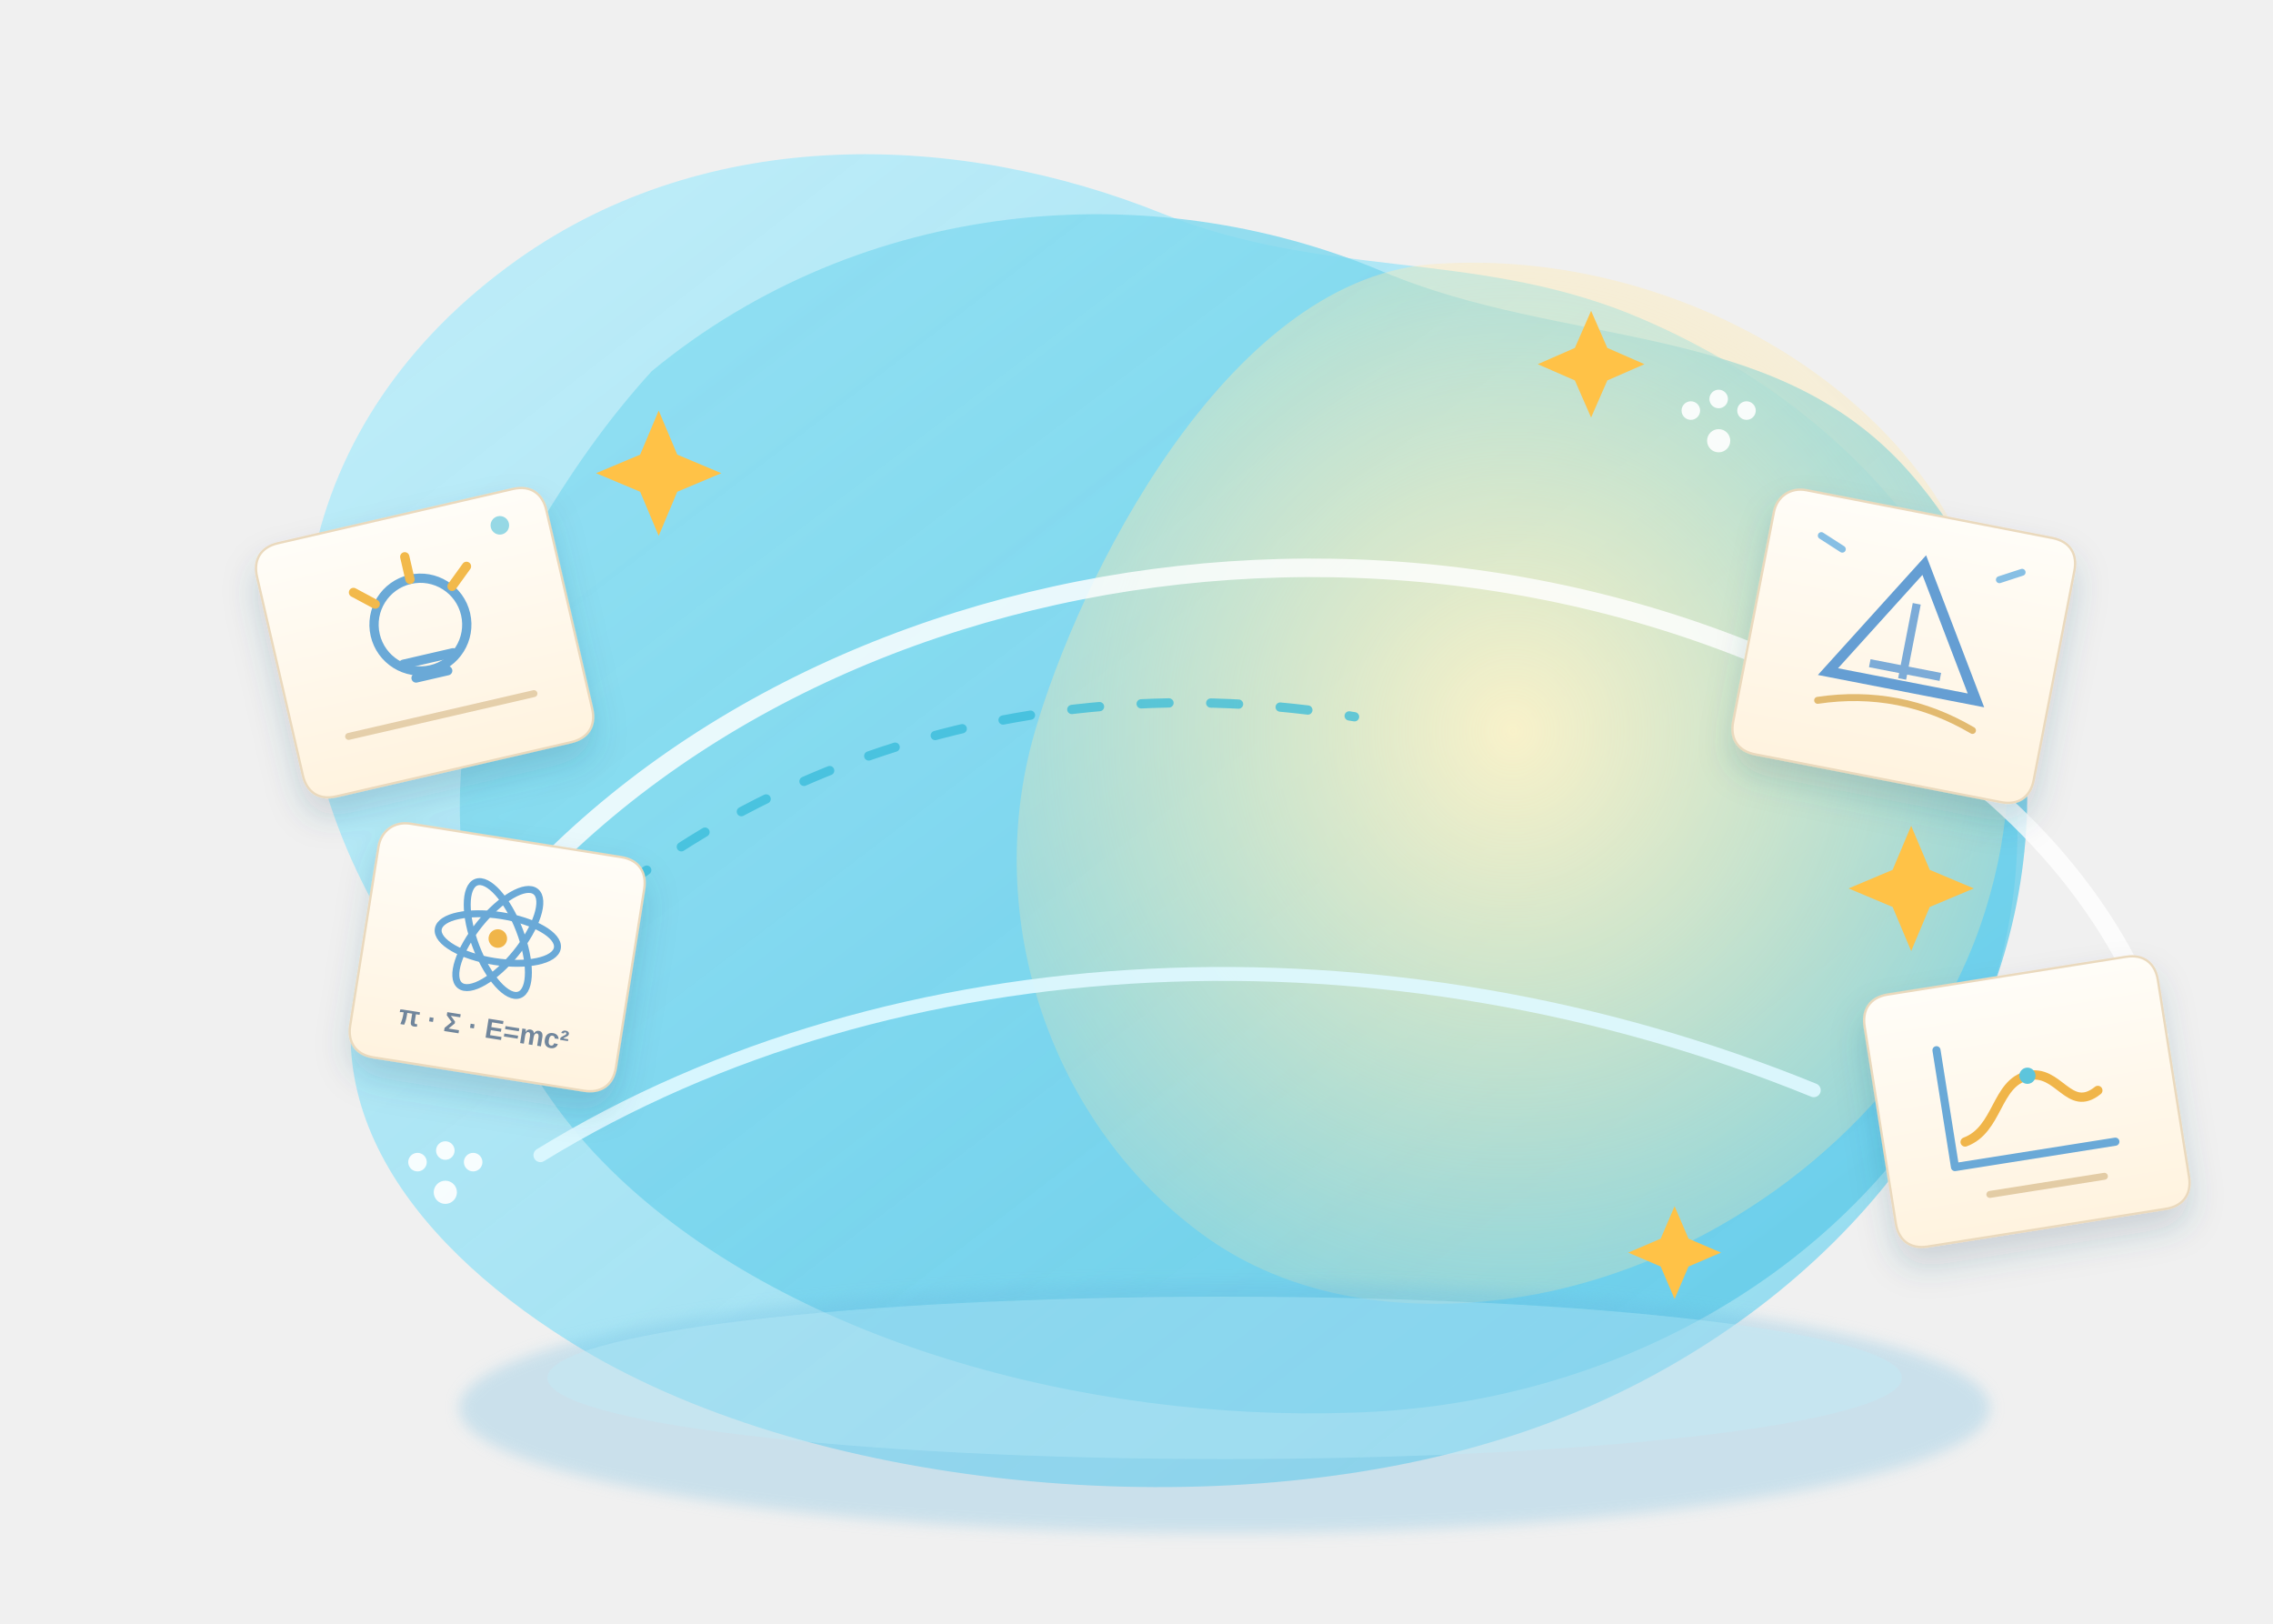
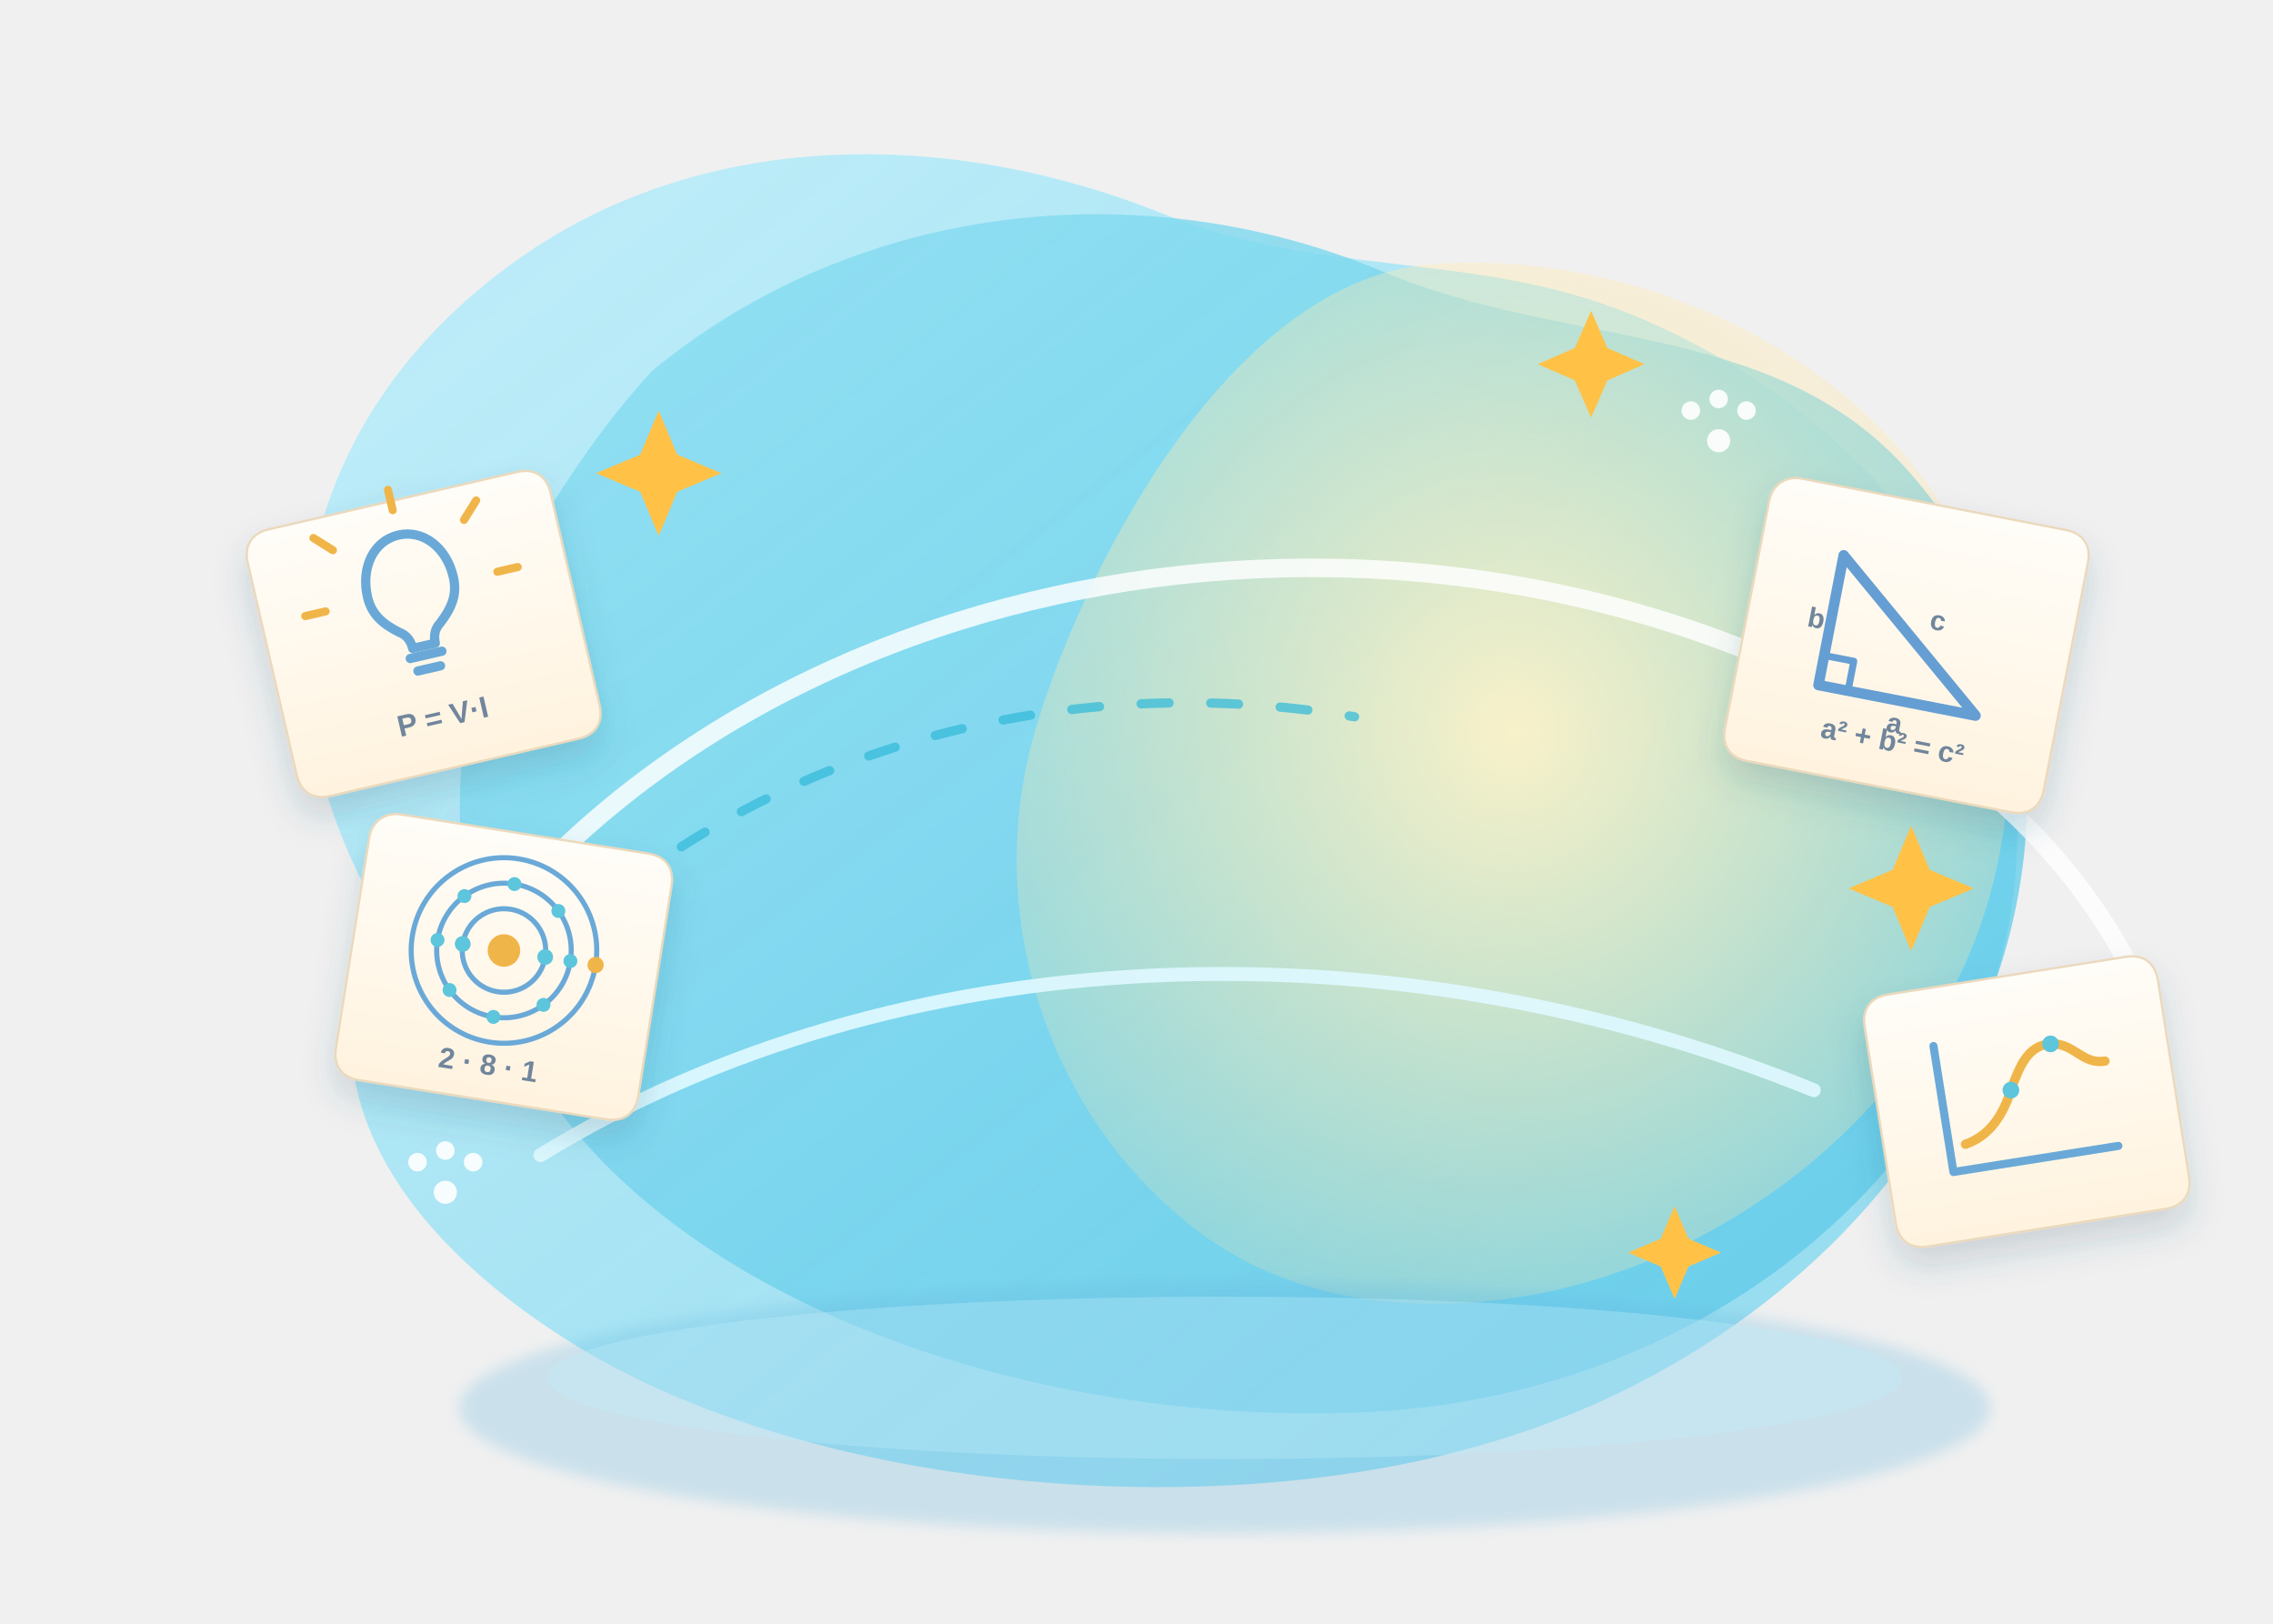
<svg xmlns="http://www.w3.org/2000/svg" width="980" height="700" viewBox="0 0 980 700">
  <defs>
    <linearGradient id="blueA" x1="0" y1="0" x2="1" y2="1">
      <stop offset="0" stop-color="#bfeefa" stop-opacity=".96" />
      <stop offset="1" stop-color="#86d8ee" stop-opacity=".88" />
    </linearGradient>
    <linearGradient id="blueB" x1="0" y1="0" x2="1" y2="1">
      <stop offset="0" stop-color="#8ddff2" stop-opacity=".92" />
      <stop offset="1" stop-color="#58c7e7" stop-opacity=".82" />
    </linearGradient>
    <radialGradient id="warm" cx="50%" cy="45%" r="60%">
      <stop offset="0" stop-color="#fff3c8" stop-opacity=".95" />
      <stop offset="1" stop-color="#ffe7a7" stop-opacity=".18" />
    </radialGradient>
    <linearGradient id="paper" x1="0" y1="0" x2="0" y2="1">
      <stop offset="0" stop-color="#fffdf8" />
      <stop offset="1" stop-color="#fff3df" />
    </linearGradient>
    <filter id="soft">
      <feGaussianBlur stdDeviation="3" />
    </filter>
    <filter id="paperShadow" x="-30%" y="-30%" width="160%" height="180%">
      <feDropShadow dx="0" dy="8" stdDeviation="7" flood-color="#37536f" flood-opacity=".18" />
    </filter>
  </defs>
  <path d="M164 395C105 292 126 181 223 112c83-59 191-55 278-20 70 28 133 16 201 43 113 46 183 146 165 258-17 108-112 196-225 229-120 36-294 21-397-44-70-44-118-109-81-183Z" fill="url(#blueA)" />
  <path d="M281 160c91-75 215-85 315-43 78 33 166 21 224 83 65 70 71 180 20 267-51 86-150 139-257 142-115 4-245-31-320-105-76-75-83-189-32-275 15-25 30-47 50-69Z" fill="url(#blueB)" opacity=".92" />
  <path d="M616 114c88-7 176 36 218 99 42 65 42 153 5 219-35 63-103 112-177 126-49 9-101 4-141-24-68-48-98-138-75-218 19-66 82-194 170-202Z" fill="url(#warm)" />
  <path d="M184 438C300 250 585 188 800 302c66 35 112 88 131 145" fill="none" stroke="#fff" stroke-opacity=".82" stroke-width="8" stroke-linecap="round" />
  <path d="M233 498C386 404 598 395 782 470" fill="none" stroke="#dff8ff" stroke-opacity=".92" stroke-width="6" stroke-linecap="round" />
  <path d="M205 445c89-112 236-160 379-136" fill="none" stroke="#32bad8" stroke-opacity=".72" stroke-width="4" stroke-dasharray="12 18" stroke-linecap="round" />
  <g filter="url(#paperShadow)">
-     <g transform="translate(112 236) rotate(-13)">
-       <path d="M8 0h104c8 0 12 5 12 12v88c0 8-5 12-12 12H8c-8 0-12-5-12-12V12C-4 5 0 0 8 0Z" fill="url(#paper)" stroke="#ead9bd" />
-       <circle cx="60" cy="48" r="20" fill="none" stroke="#6aa9d7" stroke-width="4" />
-       <path d="M49 63h22M53 70h14" stroke="#6aa9d7" stroke-width="4" stroke-linecap="round" />
-       <path d="M60 18v10M35 28l8 7M85 28l-8 7" stroke="#f2b94b" stroke-width="4" stroke-linecap="round" />
-       <path d="M19 88h82" stroke="#d4b684" stroke-width="3" stroke-linecap="round" opacity=".6" />
-       <circle cx="103" cy="14" r="4" fill="#5dc5dc" opacity=".65" />
+     <g transform="translate(108 230) rotate(-13)">
+       <path d="M8 0h110c8 0 12 5 12 12v94c0 8-5 12-12 12H8c-8 0-12-5-12-12V12C-4 5 0 0 8 0Z" fill="url(#paper)" stroke="#ead9bd" />
+       <g transform="translate(62 43)">
+         <path d="M-19-5c0-13 8-23 19-23S19-18 19-5c0 8-4 13-10 18-3 2-4 5-4 8h-10c0-3-1-6-4-8-6-5-10-10-10-18Z" fill="none" stroke="#6aa9d7" stroke-width="4" stroke-linejoin="round" />
+         <path d="M-7 25h14M-5 31h10" stroke="#6aa9d7" stroke-width="4" stroke-linecap="round" />
+         <path d="M0-39v-9M-29-28l-7-7M29-28l7-7M-38-3h-9M38-3h9" stroke="#f0b54a" stroke-width="3.5" stroke-linecap="round" />
+       </g>
+       <text x="63" y="100" text-anchor="middle" font-family="Manrope,Arial,sans-serif" font-size="13" font-weight="800" fill="#71869c">P = V·I</text>
    </g>
-     <g transform="translate(772 210) rotate(11)">
-       <path d="M7 0h108c8 0 12 5 12 12v92c0 8-5 12-12 12H7c-8 0-12-5-12-12V12C-5 5 0 0 7 0Z" fill="url(#paper)" stroke="#ead9bd" />
-       <path d="M63 22 96 75H31Z" fill="none" stroke="#659ed3" stroke-width="4.5" />
-       <path d="M48 68h31M63 39v33" stroke="#659ed3" stroke-width="3.5" opacity=".85" />
-       <path d="M29 88q34-12 68 0" fill="none" stroke="#e2ba70" stroke-width="3" stroke-linecap="round" />
-       <path d="M17 18l10 4M105 17l-9 5" stroke="#87bfe4" stroke-width="3" stroke-linecap="round" />
+     <g transform="translate(770 205) rotate(11)">
+       <path d="M7 0h116c8 0 12 5 12 12v100c0 8-5 12-12 12H7c-8 0-12-5-12-12V12C-5 5 0 0 7 0Z" fill="url(#paper)" stroke="#ead9bd" />
+       <g transform="translate(69 58)" fill="none" stroke="#659ed3" stroke-linecap="round" stroke-linejoin="round">
+         <path d="M-38 28H31L-38-29Z" stroke-width="4.5" />
+         <path d="M-38 15h13v13" stroke-width="3" />
+         <text x="-48" y="4" font-family="Manrope,Arial,sans-serif" font-size="12" font-weight="800" fill="#71869c" stroke="none">b</text>
+         <text x="-6" y="42" font-family="Manrope,Arial,sans-serif" font-size="12" font-weight="800" fill="#71869c" stroke="none">a</text>
+         <text x="4" y="-5" font-family="Manrope,Arial,sans-serif" font-size="12" font-weight="800" fill="#71869c" stroke="none">c</text>
+       </g>
+       <text x="67" y="108" text-anchor="middle" font-family="Manrope,Arial,sans-serif" font-size="12.5" font-weight="800" fill="#71869c">a² + b² = c²</text>
    </g>
    <g transform="translate(806 430) rotate(-9)">
      <path d="M8 0h104c8 0 12 5 12 12v86c0 8-5 12-12 12H8c-8 0-12-5-12-12V12C-4 5 0 0 8 0Z" fill="url(#paper)" stroke="#ead9bd" />
-       <path d="M25 78V27M25 78h70" stroke="#6aa9d7" stroke-width="3.5" stroke-linecap="round" />
-       <path d="M31 68c15-3 17-23 31-24 14-1 15 19 29 11" fill="none" stroke="#f0b54a" stroke-width="4" stroke-linecap="round" />
-       <circle cx="62" cy="44" r="3.5" fill="#5dc5dc" />
-       <path d="M38 92h50" stroke="#d4b684" stroke-width="3" stroke-linecap="round" opacity=".65" />
+       <path d="M24 80V25M24 80h72" stroke="#6aa9d7" stroke-width="3.5" stroke-linecap="round" />
+       <path d="M31 69c11-2 18-10 23-20 5-9 10-18 20-17 10 1 12 11 22 11" fill="none" stroke="#f0b54a" stroke-width="4" stroke-linecap="round" />
+       <circle cx="54" cy="49" r="3.6" fill="#5dc5dc" />
+       <circle cx="74" cy="32" r="3.6" fill="#5dc5dc" />
    </g>
-     <g transform="translate(170 354) rotate(9)">
-       <path d="M7 0h92c8 0 12 5 12 12v78c0 8-5 12-12 12H7c-8 0-12-5-12-12V12C-5 5 0 0 7 0Z" fill="url(#paper)" stroke="#ead9bd" />
-       <g transform="translate(52 43)" fill="none" stroke="#6aa9d7" stroke-width="3">
-         <ellipse rx="26" ry="10" />
-         <ellipse rx="26" ry="10" transform="rotate(60)" />
-         <ellipse rx="26" ry="10" transform="rotate(120)" />
-         <circle r="4" fill="#f0b54a" stroke="none" />
+     <g transform="translate(166 350) rotate(9)">
+       <path d="M7 0h108c8 0 12 5 12 12v92c0 8-5 12-12 12H7c-8 0-12-5-12-12V12C-5 5 0 0 7 0Z" fill="url(#paper)" stroke="#ead9bd" />
+       <g transform="translate(60 51)" fill="none" stroke="#6aa9d7">
+         <circle r="7" fill="#f0b54a" stroke="none" />
+         <circle r="18" stroke-width="2.2" />
+         <circle r="29" stroke-width="2.2" />
+         <circle r="40" stroke-width="2.2" />
+         <circle cx="18" cy="0" r="3.4" fill="#5dc5dc" stroke="none" />
+         <circle cx="-18" cy="0" r="3.4" fill="#5dc5dc" stroke="none" />
+         <circle cx="29" cy="0" r="3" fill="#5dc5dc" stroke="none" />
+         <circle cx="-29" cy="0" r="3" fill="#5dc5dc" stroke="none" />
+         <circle cx="0" cy="29" r="3" fill="#5dc5dc" stroke="none" />
+         <circle cx="0" cy="-29" r="3" fill="#5dc5dc" stroke="none" />
+         <circle cx="20.5" cy="20.5" r="3" fill="#5dc5dc" stroke="none" />
+         <circle cx="-20.5" cy="20.5" r="3" fill="#5dc5dc" stroke="none" />
+         <circle cx="20.5" cy="-20.5" r="3" fill="#5dc5dc" stroke="none" />
+         <circle cx="-20.5" cy="-20.5" r="3" fill="#5dc5dc" stroke="none" />
+         <circle cx="40" cy="0" r="3.5" fill="#f0b54a" stroke="none" />
      </g>
-       <text x="52" y="86" text-anchor="middle" font-family="Manrope,Arial,sans-serif" font-size="12" font-weight="800" fill="#71869c">π · Σ · E=mc²</text>
+       <text x="61" y="105" text-anchor="middle" font-family="Manrope,Arial,sans-serif" font-size="12.5" font-weight="800" fill="#71869c">2 · 8 · 1</text>
    </g>
  </g>
  <g fill="#ffc247">
    <path d="M284 177l8 19 19 8-19 8-8 19-8-19-19-8 19-8Z" />
    <path d="M824 356l8 19 19 8-19 8-8 19-8-19-19-8 19-8Z" />
    <path d="M686 134l7 16 16 7-16 7-7 16-7-16-16-7 16-7Z" />
    <path d="M722 520l6 14 14 6-14 6-6 14-6-14-14-6 14-6Z" />
  </g>
  <g fill="#ffffff" opacity=".9">
    <circle cx="192" cy="514" r="5" />
    <circle cx="192" cy="496" r="4" />
    <circle cx="180" cy="501" r="4" />
    <circle cx="204" cy="501" r="4" />
    <circle cx="741" cy="190" r="5" />
    <circle cx="741" cy="172" r="4" />
    <circle cx="729" cy="177" r="4" />
    <circle cx="753" cy="177" r="4" />
  </g>
  <ellipse cx="528" cy="607" rx="330" ry="54" fill="#68b8df" opacity=".28" filter="url(#soft)" />
  <ellipse cx="528" cy="594" rx="292" ry="35" fill="#bfeefa" opacity=".34" />
</svg>
